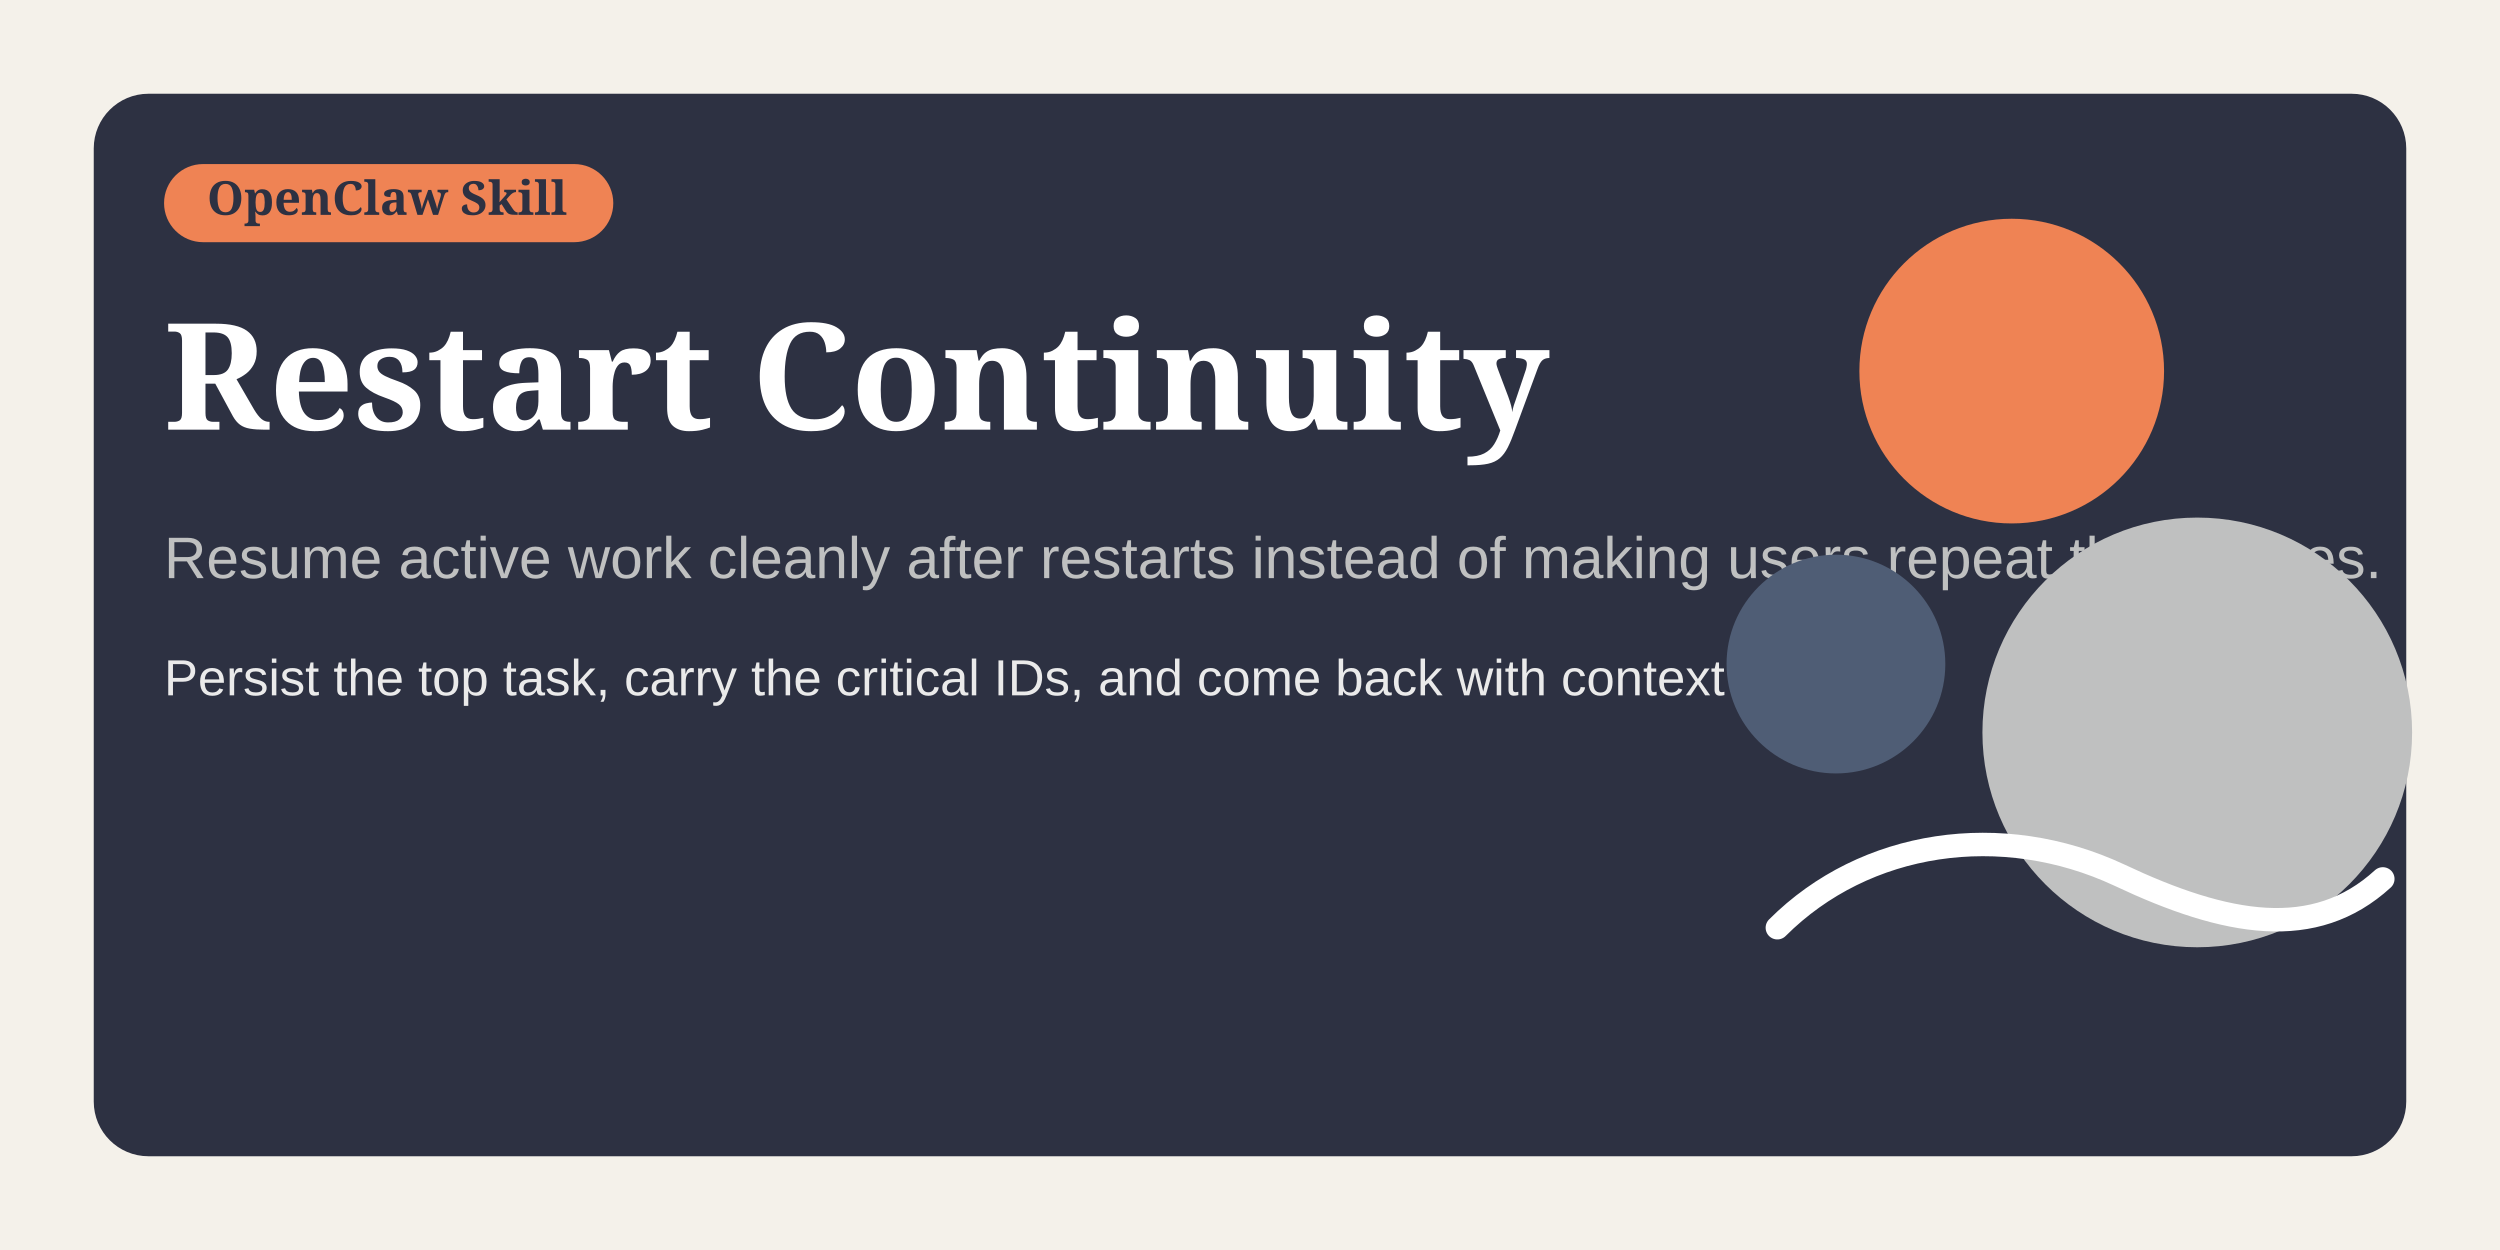
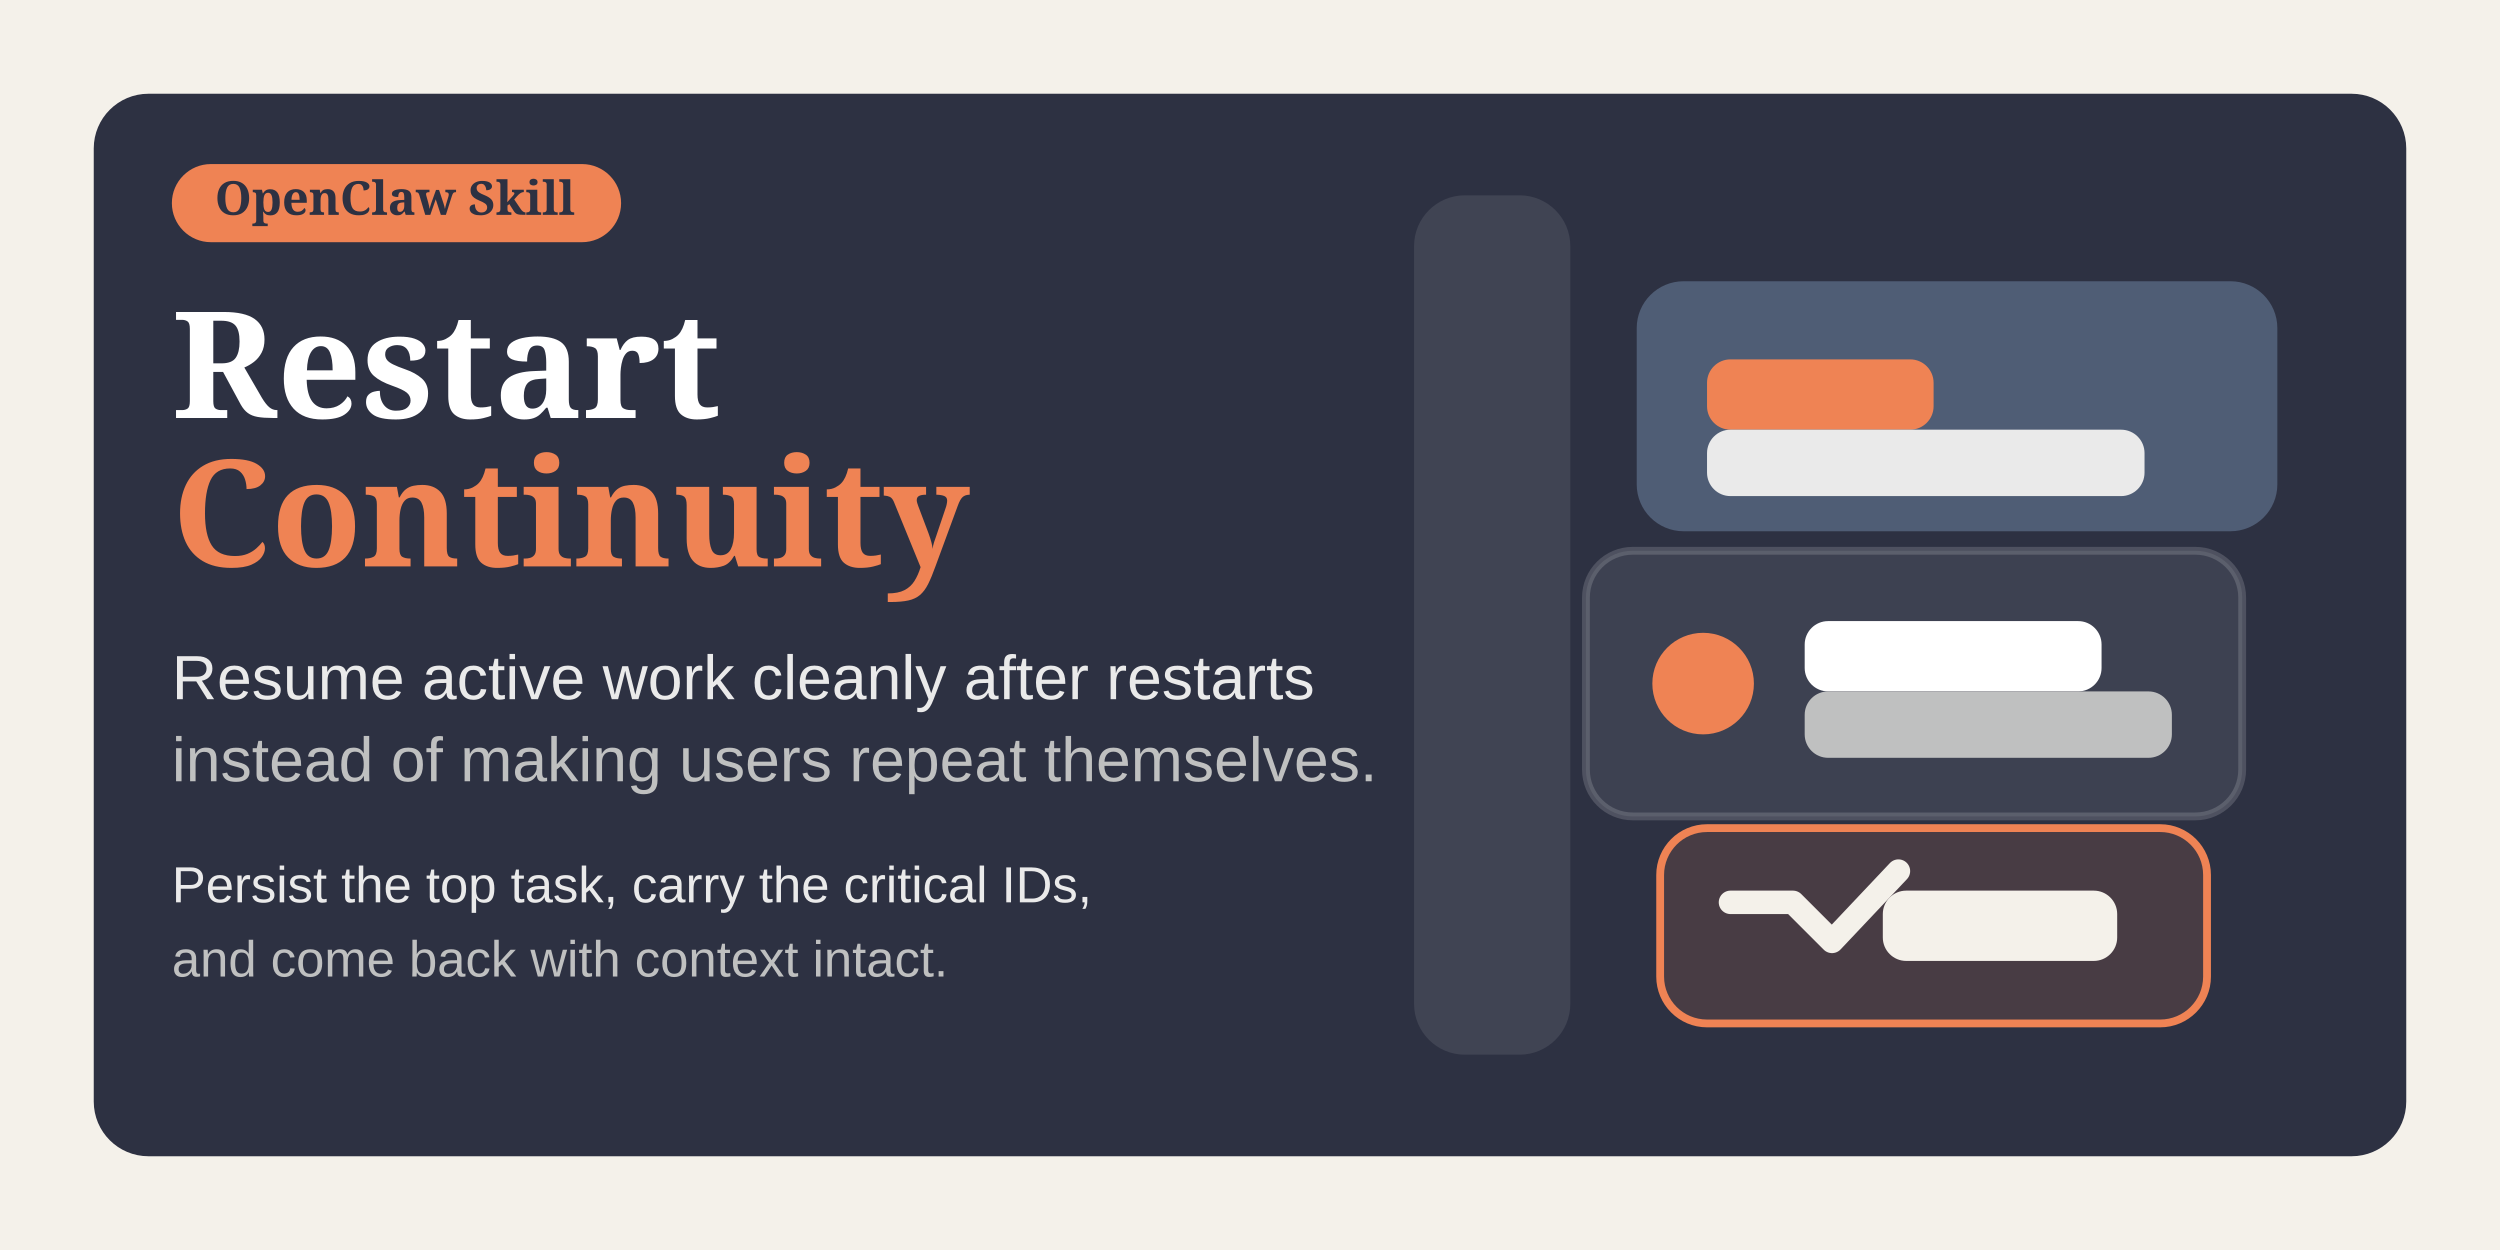
<svg xmlns="http://www.w3.org/2000/svg" width="1280" height="640" viewBox="0 0 1280 640" fill="none">
  <rect width="1280" height="640" fill="#F4F1EA" />
  <rect x="48" y="48" width="1184" height="544" rx="28" fill="#2D3142" />
-   <rect x="84" y="84" width="230" height="40" rx="20" fill="#EF8354" />
-   <text x="106" y="110" fill="#2D3142" font-family="Georgia, serif" font-size="24" font-weight="700">OpenClaw Skill</text>
-   <text x="84" y="220" fill="#FFFFFF" font-family="Georgia, serif" font-size="76" font-weight="700">Restart Continuity</text>
-   <text x="84" y="296" fill="#BFC0C0" font-family="Arial, sans-serif" font-size="30">Resume active work cleanly after restarts instead of making users repeat themselves.</text>
-   <text x="84" y="356" fill="#EAEAEA" font-family="Arial, sans-serif" font-size="26">Persist the top task, carry the critical IDs, and come back with context intact.</text>
-   <circle cx="1030" cy="190" r="78" fill="#EF8354" />
-   <circle cx="940" cy="340" r="56" fill="#4F5D75" />
-   <circle cx="1125" cy="375" r="110" fill="#BFC0C0" />
-   <path d="M910 475C955 430 1025 420 1085 448C1140 474 1185 482 1220 450" stroke="#FFFFFF" stroke-width="12" stroke-linecap="round" />
+   <rect x="88" y="84" width="230" height="40" rx="20" fill="#EF8354" />
+   <text x="110" y="110" fill="#2D3142" font-family="Georgia, serif" font-size="24" font-weight="700">OpenClaw Skill</text>
+   <text x="88" y="214" fill="#FFFFFF" font-family="Georgia, serif" font-size="76" font-weight="700">Restart</text>
+   <text x="88" y="290" fill="#EF8354" font-family="Georgia, serif" font-size="76" font-weight="700">Continuity</text>
+   <text x="88" y="358" fill="#EAEAEA" font-family="Arial, sans-serif" font-size="32">Resume active work cleanly after restarts</text>
+   <text x="88" y="400" fill="#BFC0C0" font-family="Arial, sans-serif" font-size="32">instead of making users repeat themselves.</text>
+   <text x="88" y="462" fill="#EAEAEA" font-family="Arial, sans-serif" font-size="26">Persist the top task, carry the critical IDs,</text>
+   <text x="88" y="500" fill="#BFC0C0" font-family="Arial, sans-serif" font-size="26">and come back with context intact.</text>
+   <path d="M724 126C724 111.641 735.641 100 750 100H778C792.359 100 804 111.641 804 126V514C804 528.359 792.359 540 778 540H750C735.641 540 724 528.359 724 514V126Z" fill="#FFFFFF" fill-opacity="0.09" />
+   <path d="M838 168C838 154.745 848.745 144 862 144H1142C1155.25 144 1166 154.745 1166 168V248C1166 261.255 1155.25 272 1142 272H862C848.745 272 838 261.255 838 248V168Z" fill="#4F5D75" />
+   <path d="M874 196C874 189.373 879.373 184 886 184H978C984.627 184 990 189.373 990 196V208C990 214.627 984.627 220 978 220H886C879.373 220 874 214.627 874 208V196Z" fill="#EF8354" />
+   <path d="M874 232C874 225.373 879.373 220 886 220H1086C1092.63 220 1098 225.373 1098 232V242C1098 248.627 1092.63 254 1086 254H886C879.373 254 874 248.627 874 242V232Z" fill="#EAEAEA" />
+   <path d="M812 306C812 292.745 822.745 282 836 282H1124C1137.25 282 1148 292.745 1148 306V394C1148 407.255 1137.25 418 1124 418H836C822.745 418 812 407.255 812 394V306Z" fill="#FFFFFF" fill-opacity="0.08" stroke="#FFFFFF" stroke-opacity="0.16" stroke-width="4" />
+   <circle cx="872" cy="350" r="26" fill="#EF8354" />
+   <path d="M924 330C924 323.373 929.373 318 936 318H1064C1070.63 318 1076 323.373 1076 330V342C1076 348.627 1070.63 354 1064 354H936C929.373 354 924 348.627 924 342V330Z" fill="#FFFFFF" />
+   <path d="M924 366C924 359.373 929.373 354 936 354H1100C1106.63 354 1112 359.373 1112 366V376C1112 382.627 1106.63 388 1100 388H936C929.373 388 924 382.627 924 376V366Z" fill="#BFC0C0" />
+   <path d="M850 448C850 434.745 860.745 424 874 424H1106C1119.25 424 1130 434.745 1130 448V500C1130 513.255 1119.25 524 1106 524H874C860.745 524 850 513.255 850 500V448Z" fill="#EF8354" fill-opacity="0.14" stroke="#EF8354" stroke-width="4" />
+   <path d="M886 462H918L938 482L972 446" stroke="#F4F1EA" stroke-width="12" stroke-linecap="round" stroke-linejoin="round" />
+   <path d="M964 468C964 461.373 969.373 456 976 456H1072C1078.63 456 1084 461.373 1084 468V480C1084 486.627 1078.63 492 1072 492H976C969.373 492 964 486.627 964 480V468Z" fill="#F4F1EA" />
</svg>
